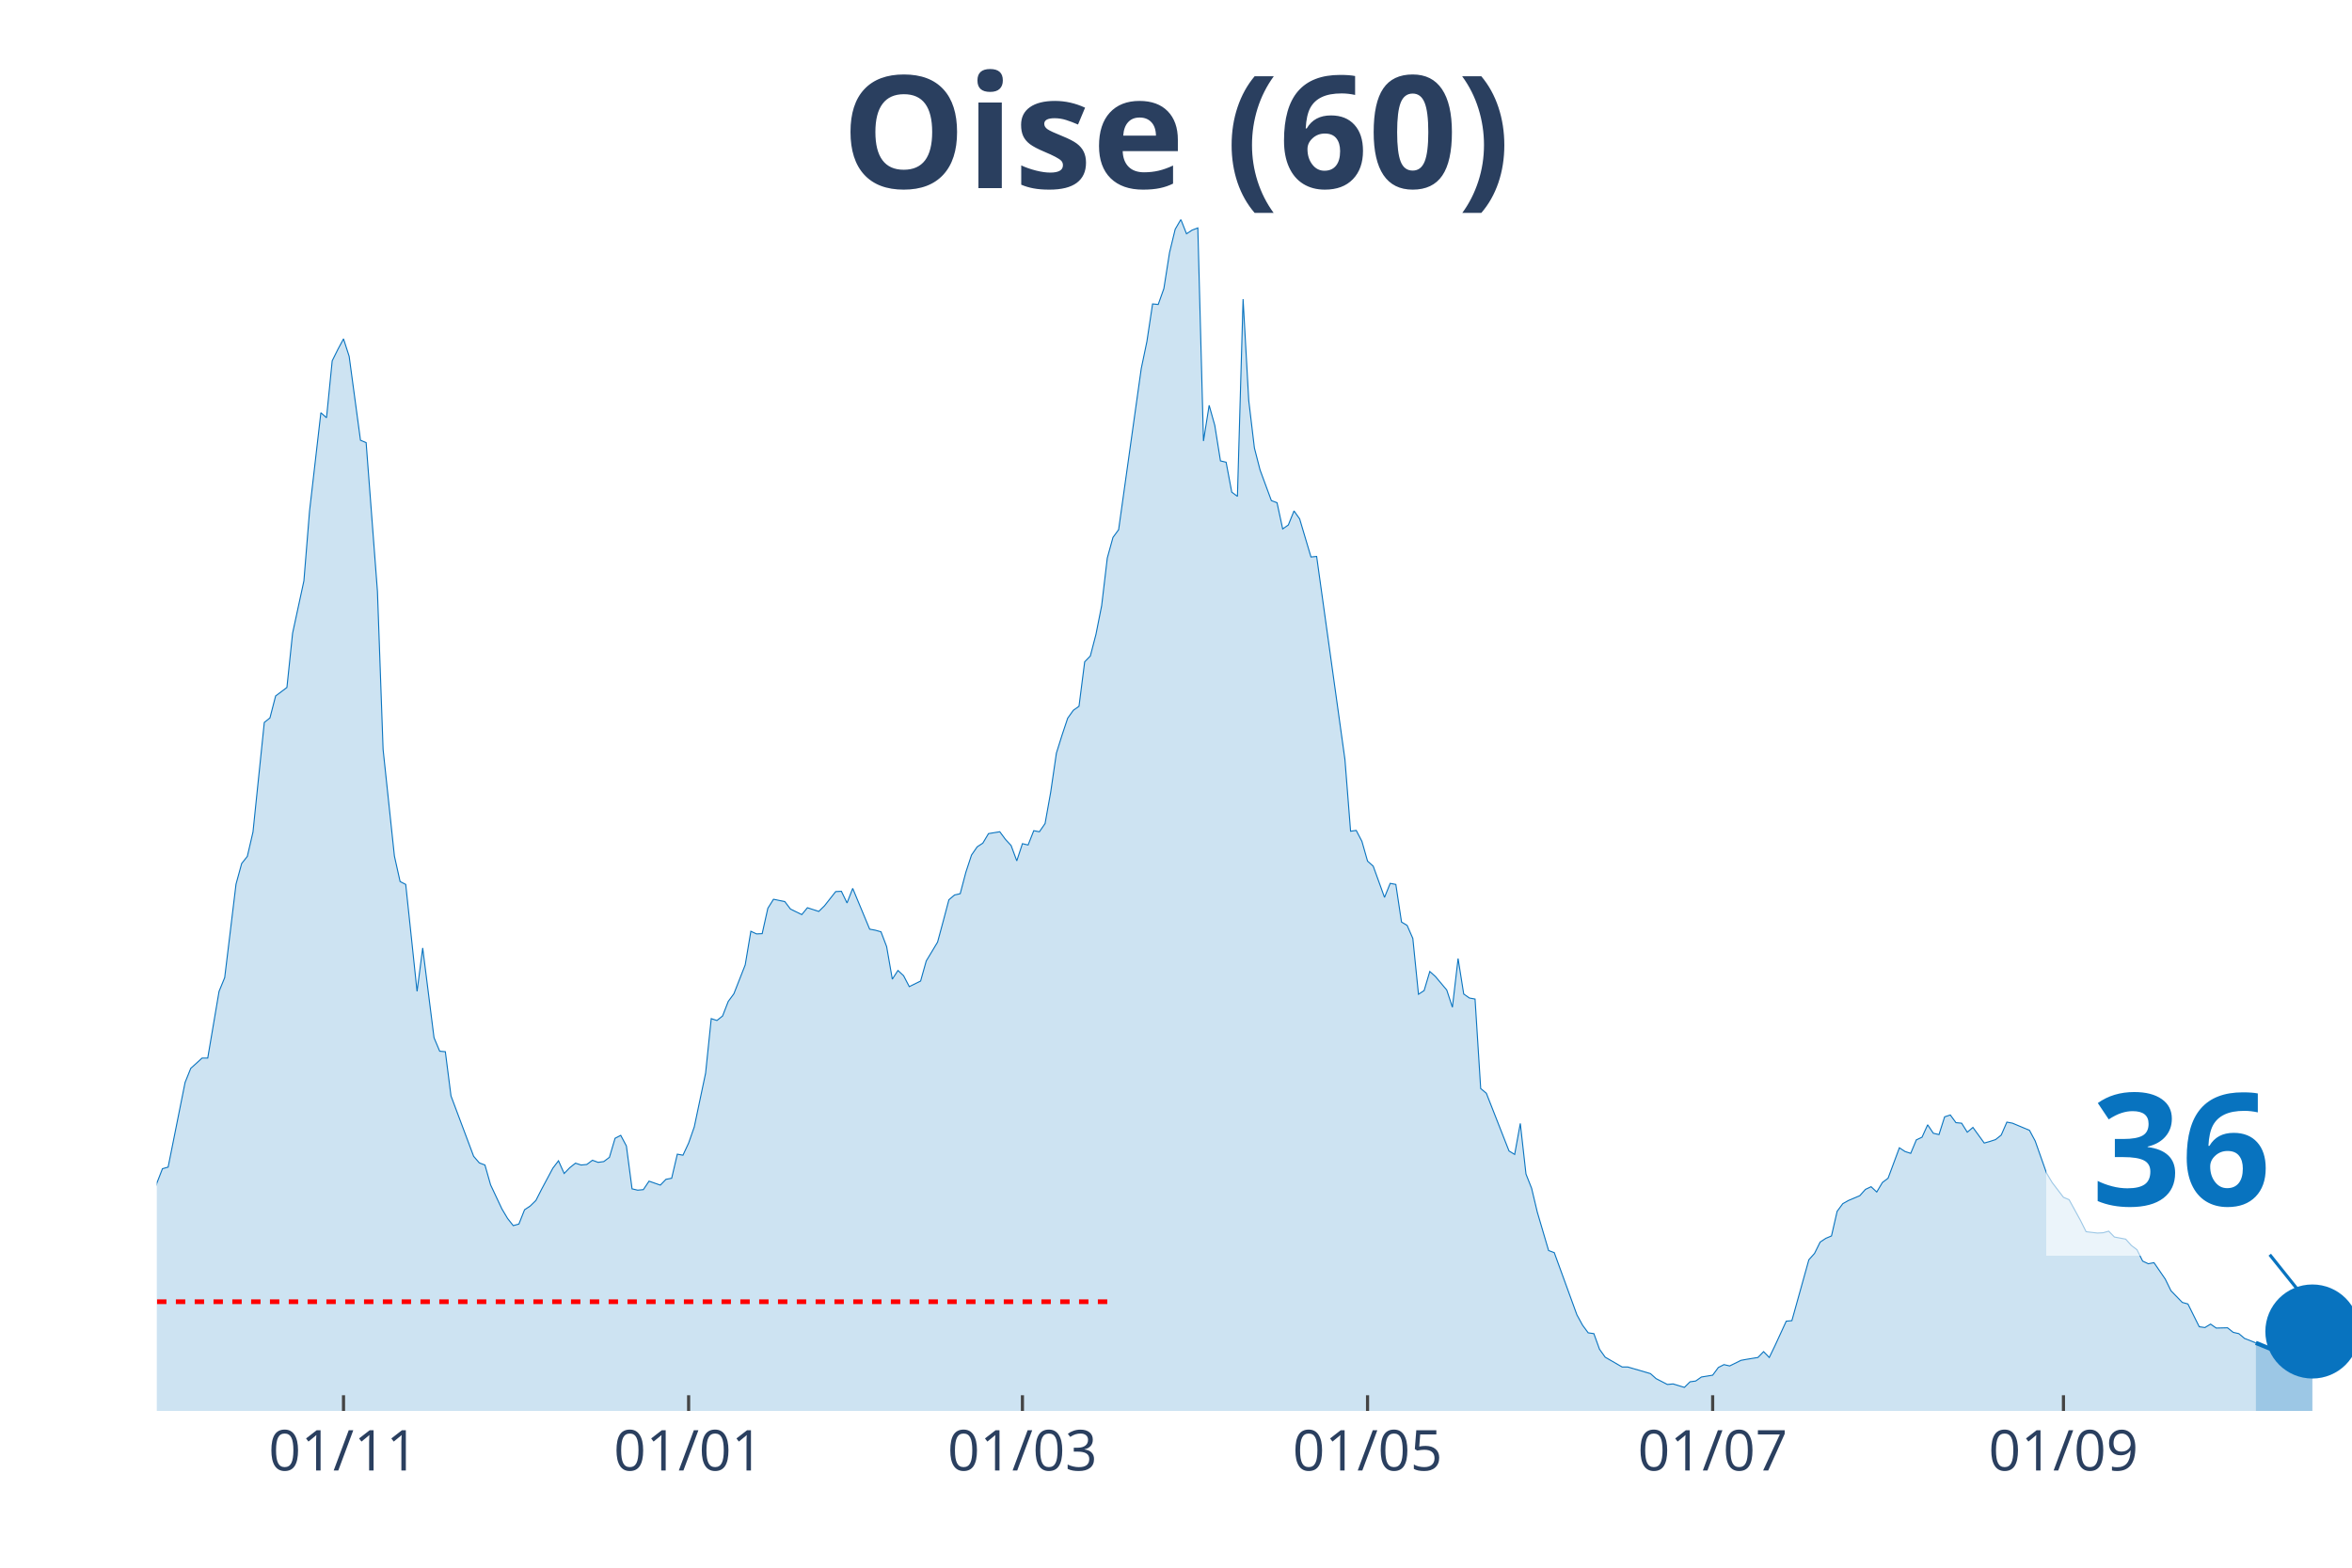
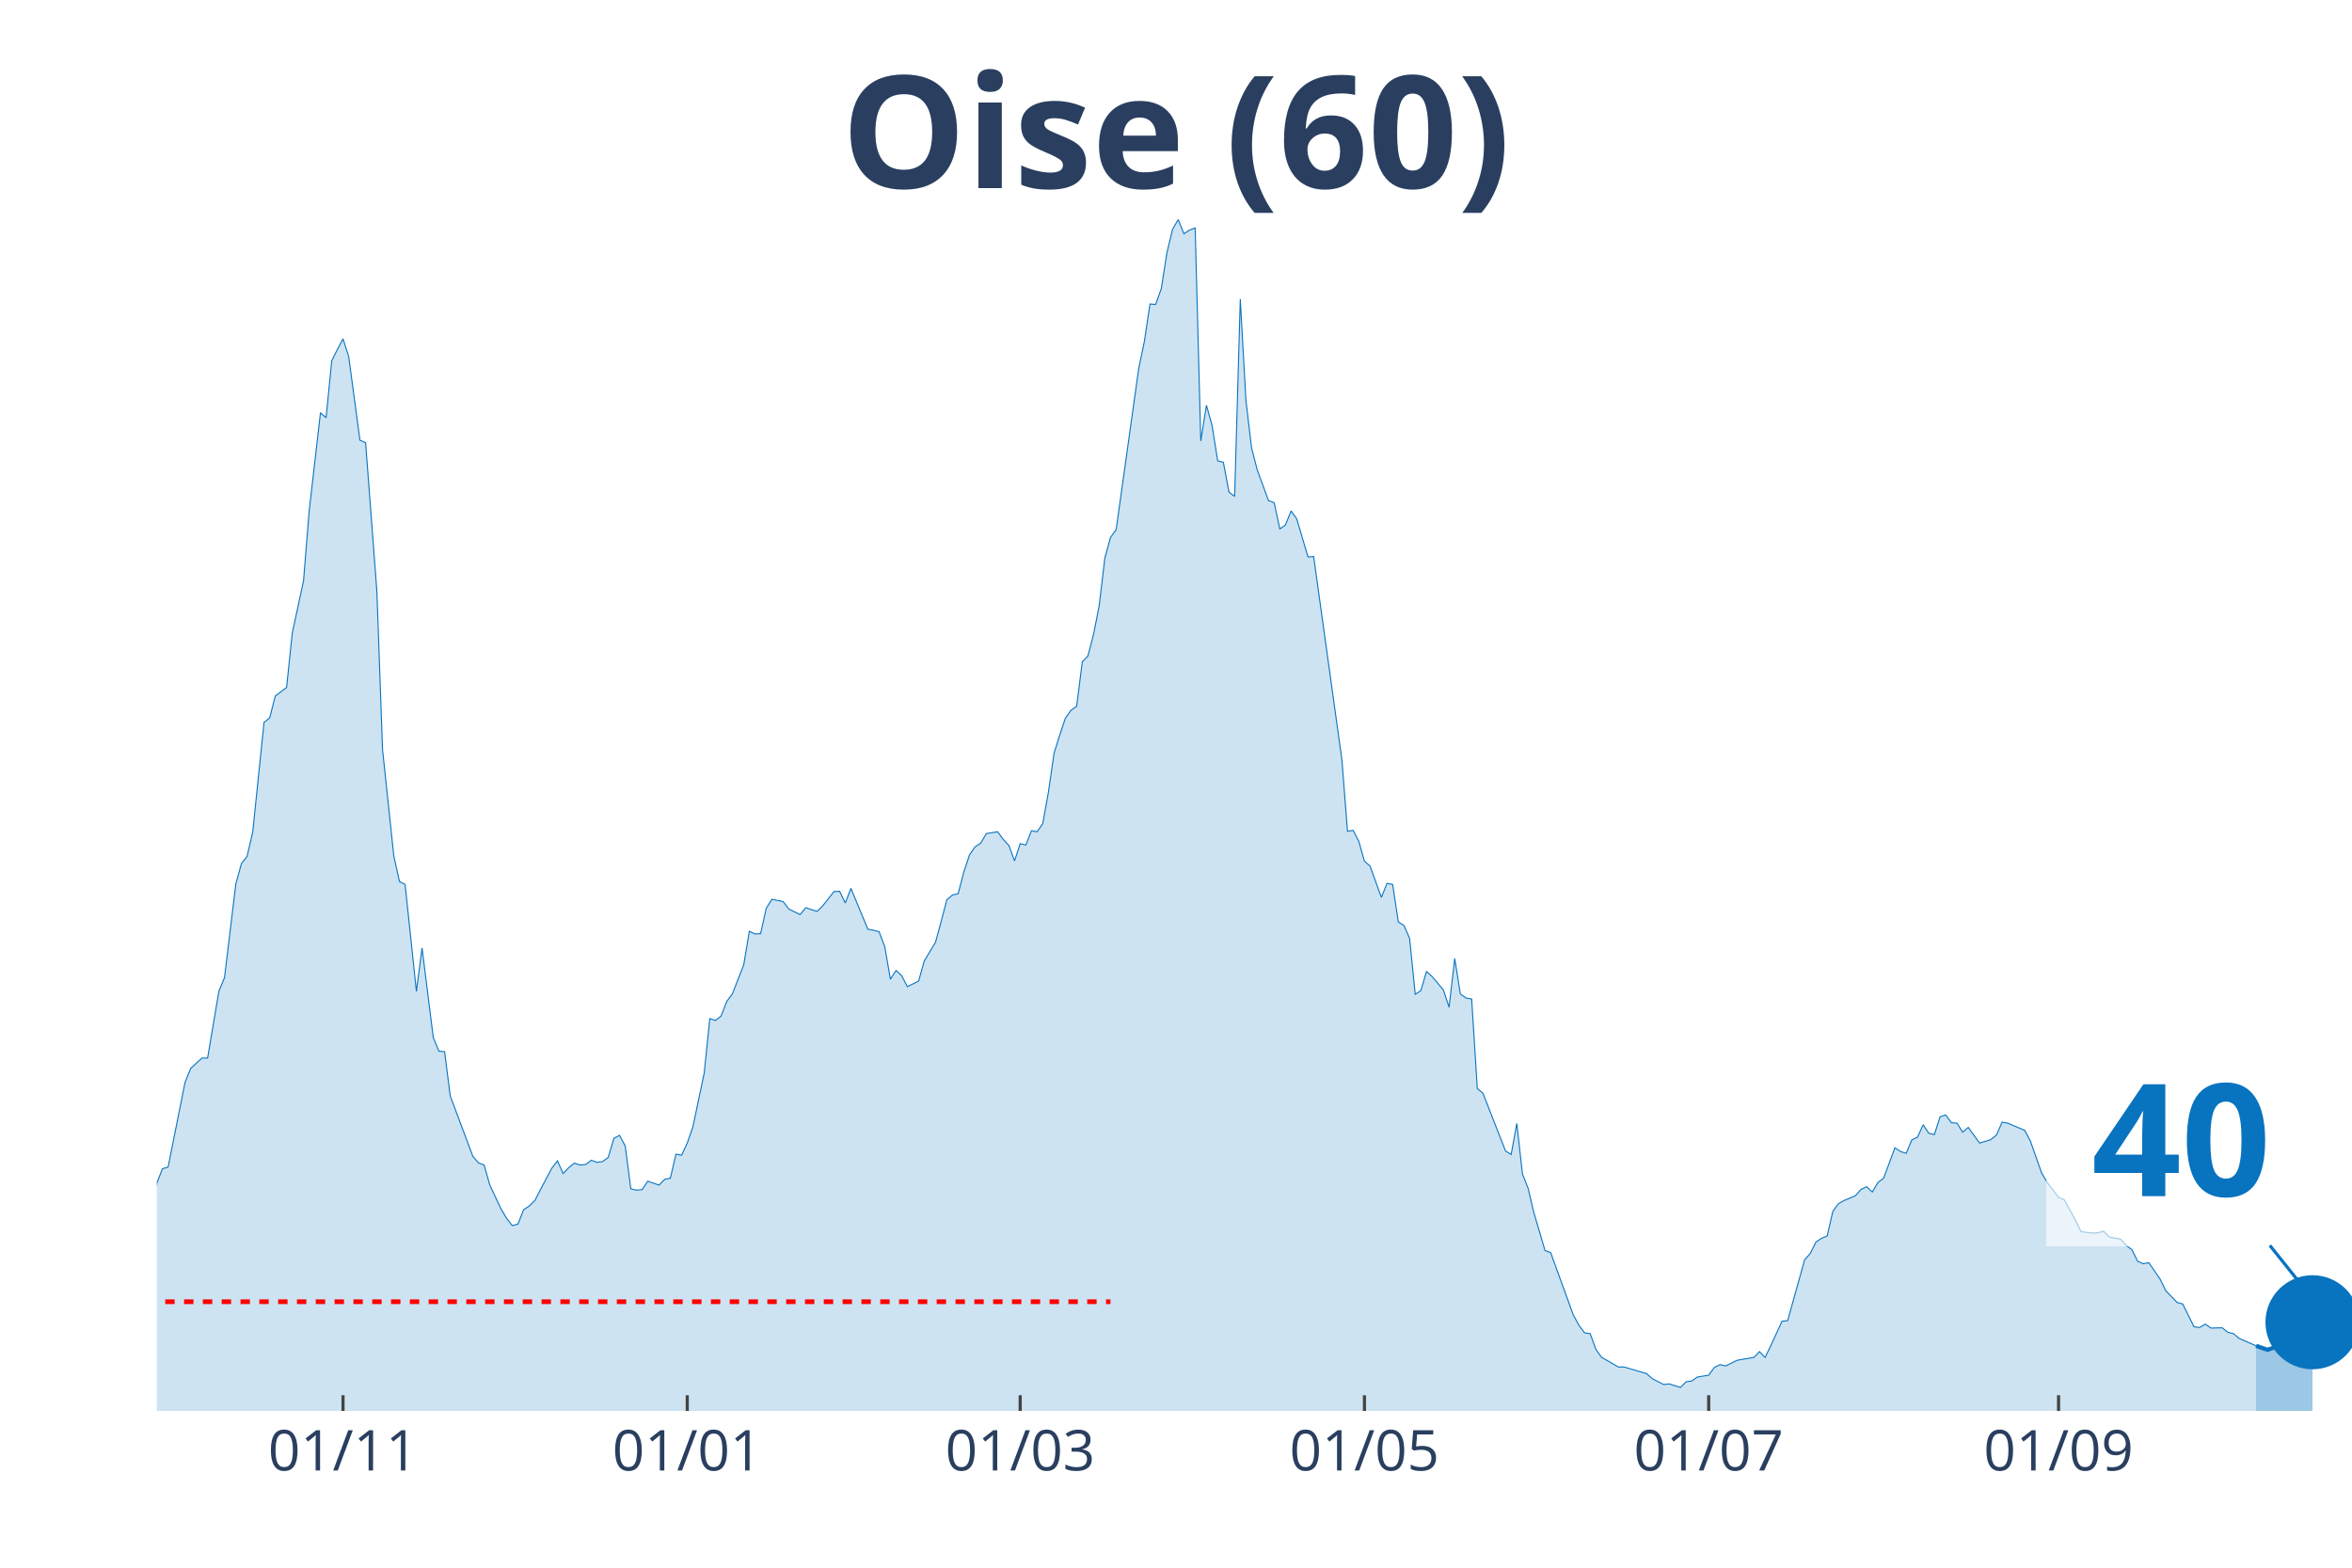
<svg xmlns="http://www.w3.org/2000/svg" class="main-svg" width="1125" height="750" style="" viewBox="0 0 750 500">
  <rect x="0" y="0" width="750" height="500" style="fill: rgb(0, 0, 0); fill-opacity: 0;" />
-   <defs id="defs-12ca6b">
+   <defs id="defs-da344f">
    <g class="clips">
-       <clipPath id="clip12ca6bxyplot" class="plotclip">
+       <clipPath id="clipda344fxyplot" class="plotclip">
        <rect width="700" height="380" />
      </clipPath>
-       <clipPath class="axesclip" id="clip12ca6bx">
+       <clipPath class="axesclip" id="clipda344fx">
        <rect x="50" y="0" width="700" height="500" />
      </clipPath>
-       <clipPath class="axesclip" id="clip12ca6by">
+       <clipPath class="axesclip" id="clipda344fy">
        <rect x="0" y="70" width="750" height="380" />
      </clipPath>
-       <clipPath class="axesclip" id="clip12ca6bxy">
+       <clipPath class="axesclip" id="clipda344fxy">
        <rect x="50" y="70" width="700" height="380" />
      </clipPath>
    </g>
    <g class="gradients" />
  </defs>
  <g class="bglayer">
    <rect class="bg" x="50" y="70" width="700" height="380" style="fill: rgb(0, 0, 0); fill-opacity: 0; stroke-width: 0;" />
  </g>
  <g class="layer-below">
    <g class="imagelayer" />
    <g class="shapelayer" />
  </g>
  <g class="cartesianlayer">
    <g class="subplot xy">
      <g class="layer-subplot">
        <g class="shapelayer" />
        <g class="imagelayer" />
      </g>
      <g class="gridlayer">
        <g class="x">
-           <path class="xgrid crisp" transform="translate(109.54,0)" d="M0,70v380" style="stroke: rgb(255, 255, 255); stroke-opacity: 1; stroke-width: 1px;" />
-           <path class="xgrid crisp" transform="translate(219.59,0)" d="M0,70v380" style="stroke: rgb(255, 255, 255); stroke-opacity: 1; stroke-width: 1px;" />
-           <path class="xgrid crisp" transform="translate(326.03,0)" d="M0,70v380" style="stroke: rgb(255, 255, 255); stroke-opacity: 1; stroke-width: 1px;" />
-           <path class="xgrid crisp" transform="translate(436.08,0)" d="M0,70v380" style="stroke: rgb(255, 255, 255); stroke-opacity: 1; stroke-width: 1px;" />
-           <path class="xgrid crisp" transform="translate(546.13,0)" d="M0,70v380" style="stroke: rgb(255, 255, 255); stroke-opacity: 1; stroke-width: 1px;" />
-           <path class="xgrid crisp" transform="translate(657.99,0)" d="M0,70v380" style="stroke: rgb(255, 255, 255); stroke-opacity: 1; stroke-width: 1px;" />
+           <path class="xgrid crisp" transform="translate(109.38,0)" d="M0,70v380" style="stroke: rgb(255, 255, 255); stroke-opacity: 1; stroke-width: 1px;" />
+           <path class="xgrid crisp" transform="translate(219.15,0)" d="M0,70v380" style="stroke: rgb(255, 255, 255); stroke-opacity: 1; stroke-width: 1px;" />
+           <path class="xgrid crisp" transform="translate(325.32,0)" d="M0,70v380" style="stroke: rgb(255, 255, 255); stroke-opacity: 1; stroke-width: 1px;" />
+           <path class="xgrid crisp" transform="translate(435.09,0)" d="M0,70v380" style="stroke: rgb(255, 255, 255); stroke-opacity: 1; stroke-width: 1px;" />
+           <path class="xgrid crisp" transform="translate(544.86,0)" d="M0,70v380" style="stroke: rgb(255, 255, 255); stroke-opacity: 1; stroke-width: 1px;" />
+           <path class="xgrid crisp" transform="translate(656.43,0)" d="M0,70v380" style="stroke: rgb(255, 255, 255); stroke-opacity: 1; stroke-width: 1px;" />
        </g>
        <g class="y" />
      </g>
      <g class="zerolinelayer" />
      <path class="xlines-below" />
      <path class="ylines-below" />
      <g class="overlines-below" />
      <g class="xaxislayer-below" />
      <g class="yaxislayer-below" />
      <g class="overaxes-below" />
-       <g class="plot" transform="translate(50, 70)" clip-path="url('#clip12ca6bxyplot')">
+       <g class="plot" transform="translate(50, 70)" clip-path="url('#clipda344fxyplot')">
        <g class="scatterlayer mlayer">
-           <g class="trace scatter trace1c43d6" style="stroke-miterlimit: 2;">
+           <g class="trace scatter traceb2e53b" style="stroke-miterlimit: 2;">
            <g class="fills">
              <g>
-                 <path class="js-fill" d="M669.33,380L-245.36,380L-245.36,373.08L-241.75,373.58L-239.95,374.77L-193.04,379.24L-191.24,378.9L-167.78,378.23L-165.98,378.65L-144.33,376.88L-142.53,376.88L-120.88,376.2L-119.07,376.03L-108.25,373.84L-106.44,372.91L-95.62,371.98L-93.81,371.73L-82.99,371.64L-81.19,371.05L-63.14,361.43L-61.34,361L-57.73,359.57L-55.93,356.45L-50.52,349.61L-48.71,348.26L-46.91,348.42L-45.1,344.63L-37.89,338.55L-36.08,336.01L-30.67,334.75L-28.87,332.38L-25.26,328.33L-23.45,329.43L-21.65,329.85L-19.85,325.46L-18.04,320.99L-16.24,307.31L-14.43,310.01L-12.63,310.52L-9.02,309.93L-7.22,311.11L-5.41,311.87L-3.61,323.01L-1.8,317.95L0,307.39L1.8,302.75L3.61,302.24L9.02,275.23L10.82,270.75L14.43,267.46L16.24,267.46L19.85,246.19L21.65,241.8L25.26,211.99L27.06,205.41L28.87,203.13L30.67,195.36L34.28,160.41L36.08,158.97L37.89,151.97L39.69,150.62L41.49,149.26L43.3,131.96L46.91,115.24L48.71,92.95L52.32,61.63L54.12,63.23L55.93,45.08L57.73,41.45L59.54,38.08L61.34,43.65L64.95,70.41L66.75,71.17L70.36,118.62L72.16,169.02L75.77,203.04L77.58,211.15L79.38,212.08L81.19,229.13L82.99,246.19L84.79,232.34L88.4,260.96L90.21,265.27L92.01,265.43L93.81,279.53L101.03,298.78L102.84,300.89L104.64,301.57L106.44,307.9L110.05,315.58L111.86,318.62L113.66,320.9L115.46,320.4L117.27,315.84L119.07,314.65L120.88,312.88L122.68,309.34L126.29,302.58L128.09,300.22L129.9,304.27L131.7,302.41L133.51,300.98L135.31,301.57L137.11,301.4L138.92,300.05L140.72,300.72L142.53,300.47L144.33,299.12L146.13,293.04L147.94,292.11L149.74,295.49L151.55,309.17L153.35,309.59L155.15,309.42L156.96,306.72L160.57,307.98L162.37,306.13L164.18,305.79L165.98,298.11L167.78,298.44L169.59,294.56L171.39,289.41L173.2,280.8L175,272.27L176.8,254.88L178.61,255.47L180.41,254.04L182.22,249.39L184.02,246.95L187.63,237.74L189.43,227.02L191.24,227.86L193.04,227.78L194.85,219.68L196.65,216.81L200.26,217.56L202.06,219.93L205.67,221.7L207.47,219.51L211.08,220.69L212.89,218.92L216.49,214.36L218.3,214.27L220.1,217.99L221.91,213.34L227.32,226.35L229.12,226.68L230.93,227.19L232.73,231.92L234.54,242.3L236.34,239.52L238.14,241.2L239.95,244.67L243.56,242.89L245.36,236.48L248.97,230.48L250.77,223.81L252.58,216.97L254.38,215.45L256.19,215.03L257.99,208.19L259.79,202.71L261.6,200.09L263.4,198.91L265.21,195.87L268.81,195.28L270.62,197.72L272.42,199.67L274.23,204.56L276.03,199.08L277.84,199.5L279.64,194.94L281.44,195.28L283.25,192.66L285.05,182.61L286.86,170.2L288.66,164.46L290.46,159.06L292.27,156.53L294.07,155.26L295.88,141.08L297.68,139.22L299.48,132.3L301.29,123.18L303.09,107.98L304.9,101.4L306.7,98.95L313.92,47.53L315.72,38.92L317.53,26.93L319.33,27.1L321.13,22.04L322.94,10.55L324.74,3.12L326.55,0L328.35,4.56L330.15,3.38L331.96,2.7L333.76,70.66L335.57,59.27L337.37,65.68L339.18,77L340.98,77.42L342.78,86.96L344.59,88.31L346.39,25.41L348.2,57.75L350,72.86L351.8,79.87L355.41,89.66L357.22,90.34L359.02,98.69L360.82,97.43L362.63,92.95L364.43,95.49L368.04,107.64L369.85,107.47L378.87,172.23L380.67,195.11L382.47,194.85L384.28,198.32L386.08,204.65L387.89,206.25L391.49,216.21L393.3,211.74L395.1,212.08L396.91,224.07L398.71,225.16L400.52,229.3L402.32,247.11L404.12,245.93L405.93,239.85L407.73,241.46L411.34,245.76L413.14,251.25L414.95,235.72L416.75,247.03L418.56,248.3L420.36,248.63L422.16,277.17L423.97,278.69L431.19,297.09L432.99,298.19L434.79,288.31L436.6,304.44L438.4,309L440.21,316.6L443.81,328.84L445.62,329.51L452.84,349.35L454.64,352.65L456.44,355.09L458.25,355.35L460.05,360.33L461.86,362.86L467.27,365.99L469.07,365.99L476.29,368.1L478.09,369.7L481.7,371.56L483.51,371.39L487.11,372.49L488.92,370.71L490.72,370.46L492.53,369.19L496.13,368.6L497.94,366.15L499.74,365.23L501.55,365.65L505.15,363.87L506.96,363.54L510.57,362.95L512.37,361.09L514.18,362.95L515.98,359.23L519.59,351.38L521.39,351.21L526.8,331.79L528.61,329.77L530.41,326.14L532.22,324.95L534.02,324.19L535.82,316.34L537.63,313.89L539.43,312.88L543.04,311.36L544.85,309.34L546.65,308.49L548.45,310.18L550.26,307.14L552.06,305.79L555.67,296.08L557.47,297.26L559.28,297.85L561.08,293.55L562.89,292.7L564.69,288.74L566.49,291.44L568.3,291.86L570.1,286.2L571.91,285.61L573.71,288.06L575.52,288.23L577.32,291.1L579.12,289.58L582.73,294.56L584.54,294.05L586.34,293.46L588.14,292.03L589.95,287.89L591.75,288.23L597.16,290.51L598.97,293.89L602.58,304.1L604.38,307.14L607.99,311.87L609.79,312.63L613.4,319.21L615.21,322.84L618.81,323.27L620.62,323.18L622.42,322.67L624.23,324.53L627.84,325.21L629.64,327.23L631.44,328.58L633.25,332.22L635.05,333.06L636.86,332.72L640.46,337.96L642.27,341.67L645.88,345.39L647.68,345.89L651.29,353.15L653.09,353.41L654.9,352.31L656.7,353.57L660.31,353.49L662.11,354.93L663.92,355.35L665.72,356.87L669.33,358.3" style="fill: rgb(8, 115, 191); fill-opacity: 0.2; stroke-width: 0;" />
+                 <path class="js-fill" d="M669.41,380L-244.73,380L-244.73,373.08L-241.13,373.58L-239.33,374.77L-192.54,379.24L-190.75,378.9L-169.15,378.14L-167.35,378.23L-158.35,378.4L-156.56,378.14L-136.76,377.21L-134.96,377.47L-120.57,376.2L-118.77,376.03L-107.97,373.84L-106.17,372.91L-95.37,371.98L-93.57,371.73L-82.78,371.64L-80.98,371.05L-62.98,361.43L-61.18,361L-57.58,359.57L-55.78,356.45L-50.39,349.61L-48.59,348.26L-46.79,348.42L-44.99,344.63L-37.79,338.55L-35.99,336.01L-30.59,334.75L-28.79,332.38L-25.19,328.33L-23.39,329.43L-21.59,329.85L-19.79,325.46L-17.99,320.99L-16.2,307.31L-14.4,310.01L-12.6,310.52L-9,309.93L-7.2,311.11L-5.4,311.87L-3.6,323.01L-1.8,317.95L0,307.39L1.8,302.75L3.6,302.24L9,275.23L10.8,270.75L14.4,267.46L16.2,267.46L19.79,246.19L21.59,241.8L25.19,211.99L26.99,205.41L28.79,203.13L30.59,195.36L34.19,160.41L35.99,158.97L37.79,151.97L39.59,150.62L41.39,149.26L43.19,131.96L46.79,115.24L48.59,92.95L52.19,61.63L53.98,63.23L55.78,45.08L57.58,41.45L59.38,38.08L61.18,43.65L64.78,70.41L66.58,71.17L70.18,118.62L71.98,169.02L75.58,203.04L77.38,211.15L79.18,212.08L80.98,229.13L82.78,246.19L84.58,232.34L88.17,260.96L89.97,265.27L91.77,265.43L93.57,279.53L100.77,298.78L102.57,300.89L104.37,301.57L106.17,307.9L109.77,315.58L111.57,318.62L113.37,320.9L115.17,320.4L116.97,315.84L118.77,314.65L120.57,312.88L122.37,309.34L125.96,302.58L127.76,300.22L129.56,304.27L131.36,302.41L133.16,300.98L134.96,301.57L136.76,301.4L138.56,300.05L140.36,300.72L142.16,300.47L143.96,299.12L145.76,293.04L147.56,292.11L149.36,295.49L151.16,309.17L152.96,309.59L154.76,309.42L156.56,306.72L160.15,307.98L161.95,306.13L163.75,305.79L165.55,298.11L167.35,298.44L169.15,294.56L170.95,289.41L172.75,280.8L174.55,272.27L176.35,254.88L178.15,255.47L179.95,254.04L181.75,249.39L183.55,246.95L187.15,237.74L188.95,227.02L190.75,227.86L192.54,227.78L194.34,219.68L196.14,216.81L199.74,217.56L201.54,219.93L205.14,221.7L206.94,219.51L210.54,220.69L212.34,218.92L215.94,214.36L217.74,214.27L219.54,217.99L221.34,213.34L226.74,226.35L228.53,226.68L230.33,227.19L232.13,231.92L233.93,242.3L235.73,239.52L237.53,241.2L239.33,244.67L242.93,242.89L244.73,236.48L248.33,230.48L250.13,223.81L251.93,216.97L253.73,215.45L255.53,215.03L257.33,208.19L259.13,202.71L260.93,200.09L262.72,198.91L264.52,195.87L268.12,195.28L269.92,197.72L271.72,199.67L273.52,204.56L275.32,199.08L277.12,199.5L278.92,194.94L280.72,195.28L282.52,192.66L284.32,182.61L286.12,170.2L287.92,164.46L289.72,159.06L291.52,156.53L293.32,155.26L295.12,141.08L296.92,139.22L298.71,132.3L300.51,123.18L302.31,107.98L304.11,101.4L305.91,98.95L313.11,47.53L314.91,38.92L316.71,26.93L318.51,27.1L320.31,22.04L322.11,10.55L323.91,3.12L325.71,0L327.51,4.56L329.31,3.38L331.11,2.7L332.9,70.66L334.7,59.27L336.5,65.68L338.3,77L340.1,77.42L341.9,86.96L343.7,88.31L345.5,25.41L347.3,57.75L349.1,72.86L350.9,79.87L354.5,89.66L356.3,90.34L358.1,98.69L359.9,97.43L361.7,92.95L363.5,95.49L367.1,107.64L368.89,107.47L377.89,172.23L379.69,195.11L381.49,194.85L383.29,198.32L385.09,204.65L386.89,206.25L390.49,216.21L392.29,211.74L394.09,212.08L395.89,224.07L397.69,225.16L399.49,229.3L401.29,247.11L403.08,245.93L404.88,239.85L406.68,241.46L410.28,245.76L412.08,251.25L413.88,235.72L415.68,247.03L417.48,248.3L419.28,248.63L421.08,277.17L422.88,278.69L430.08,297.09L431.88,298.19L433.68,288.31L435.48,304.44L437.28,309L439.07,316.6L442.67,328.84L444.47,329.51L451.67,349.35L453.47,352.65L455.27,355.09L457.07,355.35L458.87,360.33L460.67,362.86L466.07,365.99L467.87,365.99L475.06,368.1L476.86,369.7L480.46,371.56L482.26,371.39L485.86,372.49L487.66,370.71L489.46,370.46L491.26,369.19L494.86,368.6L496.66,366.15L498.46,365.23L500.26,365.65L503.86,363.87L505.66,363.54L509.25,362.95L511.05,361.09L512.85,362.95L514.65,359.23L518.25,351.38L520.05,351.21L525.45,331.79L527.25,329.77L529.05,326.14L530.85,324.95L532.65,324.19L534.45,316.34L536.25,313.89L538.05,312.88L541.65,311.36L543.44,309.34L545.24,308.49L547.04,310.18L548.84,307.14L550.64,305.79L554.24,296.08L556.04,297.26L557.84,297.85L559.64,293.55L561.44,292.7L563.24,288.74L565.04,291.44L566.84,291.86L568.64,286.2L570.44,285.61L572.24,288.06L574.04,288.23L575.84,291.1L577.63,289.58L581.23,294.56L583.03,294.05L584.83,293.46L586.63,292.03L588.43,287.89L590.23,288.23L595.63,290.51L597.43,293.89L601.03,304.1L602.83,307.14L606.43,311.87L608.23,312.63L611.83,319.21L613.62,322.84L617.22,323.27L619.02,323.18L620.82,322.67L622.62,324.53L626.22,325.21L628.02,327.23L629.82,328.58L631.62,332.22L633.42,333.06L635.22,332.72L638.82,337.96L640.62,341.67L644.22,345.39L646.02,345.89L649.61,353.15L651.41,353.41L653.21,352.31L655.01,353.57L658.61,353.49L660.41,354.93L662.21,355.35L664.01,356.87L669.41,359.23" style="fill: rgb(8, 115, 191); fill-opacity: 0.2; stroke-width: 0;" />
              </g>
            </g>
            <g class="errorbars" />
            <g class="lines">
-               <path class="js-line" d="M-245.36,373.08L-241.75,373.58L-239.95,374.77L-193.04,379.24L-191.24,378.9L-167.78,378.23L-165.98,378.65L-144.33,376.88L-142.53,376.88L-120.88,376.2L-119.07,376.03L-108.25,373.84L-106.44,372.91L-95.62,371.98L-93.81,371.73L-82.99,371.64L-81.19,371.05L-63.14,361.43L-61.34,361L-57.73,359.57L-55.93,356.45L-50.52,349.61L-48.71,348.26L-46.91,348.42L-45.1,344.63L-37.89,338.55L-36.08,336.01L-30.67,334.75L-28.87,332.38L-25.26,328.33L-23.45,329.43L-21.65,329.85L-19.85,325.46L-18.04,320.99L-16.24,307.31L-14.43,310.01L-12.63,310.52L-9.02,309.93L-7.22,311.11L-5.41,311.87L-3.61,323.01L-1.8,317.95L0,307.39L1.8,302.75L3.61,302.24L9.02,275.23L10.82,270.75L14.43,267.46L16.24,267.46L19.85,246.19L21.65,241.8L25.26,211.99L27.06,205.41L28.87,203.13L30.67,195.36L34.28,160.41L36.08,158.97L37.89,151.97L39.69,150.62L41.49,149.26L43.3,131.96L46.91,115.24L48.71,92.95L52.32,61.63L54.12,63.23L55.93,45.08L57.73,41.45L59.54,38.08L61.34,43.65L64.95,70.41L66.75,71.17L70.36,118.62L72.16,169.02L75.77,203.04L77.58,211.15L79.38,212.08L81.19,229.13L82.99,246.19L84.79,232.34L88.4,260.96L90.21,265.27L92.01,265.43L93.81,279.53L101.03,298.78L102.84,300.89L104.64,301.57L106.44,307.9L110.05,315.58L111.86,318.62L113.66,320.9L115.46,320.4L117.27,315.84L119.07,314.65L120.88,312.88L122.68,309.34L126.29,302.58L128.09,300.22L129.9,304.27L131.7,302.41L133.51,300.98L135.31,301.57L137.11,301.4L138.92,300.05L140.72,300.72L142.53,300.47L144.33,299.12L146.13,293.04L147.94,292.11L149.74,295.49L151.55,309.17L153.35,309.59L155.15,309.42L156.96,306.72L160.57,307.98L162.37,306.13L164.18,305.79L165.98,298.11L167.78,298.44L169.59,294.56L171.39,289.41L173.2,280.8L175,272.27L176.8,254.88L178.61,255.47L180.41,254.04L182.22,249.39L184.02,246.95L187.63,237.74L189.43,227.02L191.24,227.86L193.04,227.78L194.85,219.68L196.65,216.81L200.26,217.56L202.06,219.93L205.67,221.7L207.47,219.51L211.08,220.69L212.89,218.92L216.49,214.36L218.3,214.27L220.1,217.99L221.91,213.34L227.32,226.35L229.12,226.68L230.93,227.19L232.73,231.92L234.54,242.3L236.34,239.52L238.14,241.2L239.95,244.67L243.56,242.89L245.36,236.48L248.97,230.48L250.77,223.81L252.58,216.97L254.38,215.45L256.19,215.03L257.99,208.19L259.79,202.71L261.6,200.09L263.4,198.91L265.21,195.87L268.81,195.28L270.62,197.72L272.42,199.67L274.23,204.56L276.03,199.08L277.84,199.5L279.64,194.94L281.44,195.28L283.25,192.66L285.05,182.61L286.86,170.2L288.66,164.46L290.46,159.06L292.27,156.53L294.07,155.26L295.88,141.08L297.68,139.22L299.48,132.3L301.29,123.18L303.09,107.98L304.9,101.4L306.7,98.95L313.92,47.53L315.72,38.92L317.53,26.93L319.33,27.1L321.13,22.04L322.94,10.55L324.74,3.12L326.55,0L328.35,4.56L330.15,3.38L331.96,2.7L333.76,70.66L335.57,59.27L337.37,65.68L339.18,77L340.98,77.42L342.78,86.96L344.59,88.31L346.39,25.41L348.2,57.75L350,72.86L351.8,79.87L355.41,89.66L357.22,90.34L359.02,98.69L360.82,97.43L362.63,92.95L364.43,95.49L368.04,107.64L369.85,107.47L378.87,172.23L380.67,195.11L382.47,194.85L384.28,198.32L386.08,204.65L387.89,206.25L391.49,216.21L393.3,211.74L395.1,212.08L396.91,224.07L398.71,225.16L400.52,229.3L402.32,247.11L404.12,245.93L405.93,239.85L407.73,241.46L411.34,245.76L413.14,251.25L414.95,235.72L416.75,247.03L418.56,248.3L420.36,248.63L422.16,277.17L423.97,278.69L431.19,297.09L432.99,298.19L434.79,288.31L436.6,304.44L438.4,309L440.21,316.6L443.81,328.84L445.62,329.51L452.84,349.35L454.64,352.65L456.44,355.09L458.25,355.35L460.05,360.33L461.86,362.86L467.27,365.99L469.07,365.99L476.29,368.1L478.09,369.7L481.7,371.56L483.51,371.39L487.11,372.49L488.92,370.71L490.72,370.46L492.53,369.19L496.13,368.6L497.94,366.15L499.74,365.23L501.55,365.65L505.15,363.87L506.96,363.54L510.57,362.95L512.37,361.09L514.18,362.95L515.98,359.23L519.59,351.38L521.39,351.21L526.8,331.79L528.61,329.77L530.41,326.14L532.22,324.95L534.02,324.19L535.82,316.34L537.63,313.89L539.43,312.88L543.04,311.36L544.85,309.34L546.65,308.49L548.45,310.18L550.26,307.14L552.06,305.79L555.67,296.08L557.47,297.26L559.28,297.85L561.08,293.55L562.89,292.7L564.69,288.74L566.49,291.44L568.3,291.86L570.1,286.2L571.91,285.61L573.71,288.06L575.52,288.23L577.32,291.1L579.12,289.58L582.73,294.56L584.54,294.05L586.34,293.46L588.14,292.03L589.95,287.89L591.75,288.23L597.16,290.51L598.97,293.89L602.58,304.1L604.38,307.14L607.99,311.87L609.79,312.63L613.4,319.21L615.21,322.84L618.81,323.27L620.62,323.18L622.42,322.67L624.23,324.53L627.84,325.21L629.64,327.23L631.44,328.58L633.25,332.22L635.05,333.06L636.86,332.72L640.46,337.96L642.27,341.67L645.88,345.39L647.68,345.89L651.29,353.15L653.09,353.41L654.9,352.31L656.7,353.57L660.31,353.49L662.11,354.93L663.92,355.35L665.72,356.87L669.33,358.3" style="vector-effect: non-scaling-stroke; fill: none; stroke: rgb(8, 115, 191); stroke-opacity: 1; stroke-width: 0.5px; opacity: 1;" />
+               <path class="js-line" d="M-244.73,373.08L-241.13,373.58L-239.33,374.77L-192.54,379.24L-190.75,378.9L-169.15,378.14L-167.35,378.23L-158.35,378.4L-156.56,378.14L-136.76,377.21L-134.96,377.47L-120.57,376.2L-118.77,376.03L-107.97,373.84L-106.17,372.91L-95.37,371.98L-93.57,371.73L-82.78,371.64L-80.98,371.05L-62.98,361.43L-61.18,361L-57.58,359.57L-55.78,356.45L-50.39,349.61L-48.59,348.26L-46.79,348.42L-44.99,344.63L-37.79,338.55L-35.99,336.01L-30.59,334.75L-28.79,332.38L-25.19,328.33L-23.39,329.43L-21.59,329.85L-19.79,325.46L-17.99,320.99L-16.2,307.31L-14.4,310.01L-12.6,310.52L-9,309.93L-7.2,311.11L-5.4,311.87L-3.6,323.01L-1.8,317.95L0,307.39L1.8,302.75L3.6,302.24L9,275.23L10.8,270.75L14.4,267.46L16.2,267.46L19.79,246.19L21.59,241.8L25.19,211.99L26.99,205.41L28.79,203.13L30.59,195.36L34.19,160.41L35.99,158.97L37.79,151.97L39.59,150.62L41.39,149.26L43.19,131.96L46.79,115.24L48.59,92.95L52.19,61.63L53.98,63.23L55.78,45.08L57.58,41.45L59.38,38.08L61.18,43.65L64.78,70.41L66.58,71.17L70.18,118.62L71.98,169.02L75.58,203.04L77.38,211.15L79.18,212.08L80.98,229.13L82.78,246.19L84.58,232.34L88.17,260.96L89.97,265.27L91.77,265.43L93.57,279.53L100.77,298.78L102.57,300.89L104.37,301.57L106.17,307.9L109.77,315.58L111.57,318.62L113.37,320.9L115.17,320.4L116.97,315.84L118.77,314.65L120.57,312.88L122.37,309.34L125.96,302.58L127.76,300.22L129.56,304.27L131.36,302.41L133.16,300.98L134.96,301.57L136.76,301.4L138.56,300.05L140.36,300.72L142.16,300.47L143.96,299.12L145.76,293.04L147.56,292.11L149.36,295.49L151.16,309.17L152.96,309.59L154.76,309.42L156.56,306.72L160.15,307.98L161.95,306.13L163.75,305.79L165.55,298.11L167.35,298.44L169.15,294.56L170.95,289.41L172.75,280.8L174.55,272.27L176.35,254.88L178.15,255.47L179.95,254.04L181.75,249.39L183.55,246.95L187.15,237.74L188.95,227.02L190.75,227.86L192.54,227.78L194.34,219.68L196.14,216.81L199.74,217.56L201.54,219.93L205.14,221.7L206.94,219.51L210.54,220.69L212.34,218.92L215.94,214.36L217.74,214.27L219.54,217.99L221.34,213.34L226.74,226.35L228.53,226.68L230.33,227.19L232.13,231.92L233.93,242.3L235.73,239.52L237.53,241.2L239.33,244.67L242.93,242.89L244.73,236.48L248.33,230.48L250.13,223.81L251.93,216.97L253.73,215.45L255.53,215.03L257.33,208.19L259.13,202.71L260.93,200.09L262.72,198.91L264.52,195.87L268.12,195.28L269.92,197.72L271.72,199.67L273.52,204.56L275.32,199.08L277.12,199.5L278.92,194.94L280.72,195.28L282.52,192.66L284.32,182.61L286.12,170.2L287.92,164.46L289.72,159.06L291.52,156.53L293.32,155.26L295.12,141.08L296.92,139.22L298.71,132.3L300.51,123.18L302.31,107.98L304.11,101.4L305.91,98.95L313.11,47.53L314.91,38.92L316.71,26.93L318.51,27.1L320.31,22.04L322.11,10.55L323.91,3.12L325.71,0L327.51,4.56L329.31,3.38L331.11,2.7L332.9,70.66L334.7,59.27L336.5,65.68L338.3,77L340.1,77.42L341.9,86.96L343.7,88.31L345.5,25.41L347.3,57.75L349.1,72.86L350.9,79.87L354.5,89.66L356.3,90.34L358.1,98.69L359.9,97.43L361.7,92.95L363.5,95.49L367.1,107.64L368.89,107.47L377.89,172.23L379.69,195.11L381.49,194.85L383.29,198.32L385.09,204.65L386.89,206.25L390.49,216.21L392.29,211.74L394.09,212.08L395.89,224.07L397.69,225.16L399.49,229.3L401.29,247.11L403.08,245.93L404.88,239.85L406.68,241.46L410.28,245.76L412.08,251.25L413.88,235.72L415.68,247.03L417.48,248.3L419.28,248.63L421.08,277.17L422.88,278.69L430.08,297.09L431.88,298.19L433.68,288.31L435.48,304.44L437.28,309L439.07,316.6L442.67,328.84L444.47,329.51L451.67,349.35L453.47,352.65L455.27,355.09L457.07,355.35L458.87,360.33L460.67,362.86L466.07,365.99L467.87,365.99L475.06,368.1L476.86,369.7L480.46,371.56L482.26,371.39L485.86,372.49L487.66,370.71L489.46,370.46L491.26,369.19L494.86,368.6L496.66,366.15L498.46,365.23L500.26,365.65L503.86,363.87L505.66,363.54L509.25,362.95L511.05,361.09L512.85,362.95L514.65,359.23L518.25,351.38L520.05,351.21L525.45,331.79L527.25,329.77L529.05,326.14L530.85,324.95L532.65,324.19L534.45,316.34L536.25,313.89L538.05,312.88L541.65,311.36L543.44,309.34L545.24,308.49L547.04,310.18L548.84,307.14L550.64,305.79L554.24,296.08L556.04,297.26L557.84,297.85L559.64,293.55L561.44,292.7L563.24,288.74L565.04,291.44L566.84,291.86L568.64,286.2L570.44,285.61L572.24,288.06L574.04,288.23L575.84,291.1L577.63,289.58L581.23,294.56L583.03,294.05L584.83,293.46L586.63,292.03L588.43,287.89L590.23,288.23L595.63,290.51L597.43,293.89L601.03,304.1L602.83,307.14L606.43,311.87L608.23,312.63L611.83,319.21L613.62,322.84L617.22,323.27L619.02,323.18L620.82,322.67L622.62,324.53L626.22,325.21L628.02,327.23L629.82,328.58L631.62,332.22L633.42,333.06L635.22,332.72L638.82,337.96L640.62,341.67L644.22,345.39L646.02,345.89L649.61,353.15L651.41,353.41L653.21,352.31L655.01,353.57L658.61,353.49L660.41,354.93L662.21,355.35L664.01,356.87L669.41,359.23" style="vector-effect: non-scaling-stroke; fill: none; stroke: rgb(8, 115, 191); stroke-opacity: 1; stroke-width: 0.5px; opacity: 1;" />
            </g>
            <g class="points" />
            <g class="text" />
          </g>
-           <g class="trace scatter trace7fb40a" style="stroke-miterlimit: 2;">
+           <g class="trace scatter tracee490a6" style="stroke-miterlimit: 2;">
            <g class="fills">
              <g>
-                 <path class="js-fill" d="M687.37,380L669.33,380L669.33,358.3L674.74,360.5L676.55,359.91L683.76,357.8L685.57,356.61L687.37,354.67" style="fill: rgb(8, 115, 191); fill-opacity: 0.4; stroke-width: 0;" />
+                 <path class="js-fill" d="M687.4,380L669.41,380L669.41,359.23L673.01,360.5L674.81,359.91L682.01,357.8L683.8,356.61L687.4,351.72" style="fill: rgb(8, 115, 191); fill-opacity: 0.4; stroke-width: 0;" />
              </g>
            </g>
            <g class="errorbars" />
            <g class="lines">
-               <path class="js-line" d="M669.33,358.3L674.74,360.5L676.55,359.91L683.76,357.8L685.57,356.61L687.37,354.67" style="vector-effect: non-scaling-stroke; fill: none; stroke: rgb(8, 115, 191); stroke-opacity: 1; stroke-width: 2px; opacity: 1;" />
+               <path class="js-line" d="M669.41,359.23L673.01,360.5L674.81,359.91L682.01,357.8L683.8,356.61L687.4,351.72" style="vector-effect: non-scaling-stroke; fill: none; stroke: rgb(8, 115, 191); stroke-opacity: 1; stroke-width: 2px; opacity: 1;" />
            </g>
            <g class="points" />
            <g class="text" />
          </g>
-           <g class="trace scatter trace53d1e8" style="stroke-miterlimit: 2; opacity: 1;">
+           <g class="trace scatter traced1235a" style="stroke-miterlimit: 2; opacity: 1;">
            <g class="fills" />
            <g class="errorbars" />
            <g class="lines" />
            <g class="points">
-               <path class="point" transform="translate(687.37,354.67)" d="M15,0A15,15 0 1,1 0,-15A15,15 0 0,1 15,0Z" style="opacity: 1; stroke-width: 0px; fill: rgb(8, 115, 191); fill-opacity: 1;" />
+               <path class="point" transform="translate(687.4,351.72)" d="M15,0A15,15 0 1,1 0,-15A15,15 0 0,1 15,0Z" style="opacity: 1; stroke-width: 0px; fill: rgb(8, 115, 191); fill-opacity: 1;" />
            </g>
            <g class="text" />
          </g>
        </g>
      </g>
      <g class="overplot" />
      <path class="xlines-above crisp" style="fill: none; stroke-width: 1px; stroke: rgb(0, 0, 0); stroke-opacity: 0;" d="" />
      <path class="ylines-above crisp" style="fill: none;" d="M0,0" />
      <g class="overlines-above" />
      <g class="xaxislayer-above">
-         <path class="xtick ticks crisp" d="M0,450v-5" transform="translate(109.54,0)" style="stroke: rgb(68, 68, 68); stroke-opacity: 1; stroke-width: 1px;" />
-         <path class="xtick ticks crisp" d="M0,450v-5" transform="translate(219.59,0)" style="stroke: rgb(68, 68, 68); stroke-opacity: 1; stroke-width: 1px;" />
-         <path class="xtick ticks crisp" d="M0,450v-5" transform="translate(326.03,0)" style="stroke: rgb(68, 68, 68); stroke-opacity: 1; stroke-width: 1px;" />
-         <path class="xtick ticks crisp" d="M0,450v-5" transform="translate(436.08,0)" style="stroke: rgb(68, 68, 68); stroke-opacity: 1; stroke-width: 1px;" />
-         <path class="xtick ticks crisp" d="M0,450v-5" transform="translate(546.13,0)" style="stroke: rgb(68, 68, 68); stroke-opacity: 1; stroke-width: 1px;" />
-         <path class="xtick ticks crisp" d="M0,450v-5" transform="translate(657.99,0)" style="stroke: rgb(68, 68, 68); stroke-opacity: 1; stroke-width: 1px;" />
+         <path class="xtick ticks crisp" d="M0,450v-5" transform="translate(109.38,0)" style="stroke: rgb(68, 68, 68); stroke-opacity: 1; stroke-width: 1px;" />
+         <path class="xtick ticks crisp" d="M0,450v-5" transform="translate(219.15,0)" style="stroke: rgb(68, 68, 68); stroke-opacity: 1; stroke-width: 1px;" />
+         <path class="xtick ticks crisp" d="M0,450v-5" transform="translate(325.32,0)" style="stroke: rgb(68, 68, 68); stroke-opacity: 1; stroke-width: 1px;" />
+         <path class="xtick ticks crisp" d="M0,450v-5" transform="translate(435.09,0)" style="stroke: rgb(68, 68, 68); stroke-opacity: 1; stroke-width: 1px;" />
+         <path class="xtick ticks crisp" d="M0,450v-5" transform="translate(544.86,0)" style="stroke: rgb(68, 68, 68); stroke-opacity: 1; stroke-width: 1px;" />
+         <path class="xtick ticks crisp" d="M0,450v-5" transform="translate(656.43,0)" style="stroke: rgb(68, 68, 68); stroke-opacity: 1; stroke-width: 1px;" />
        <g class="xtick">
-           <text text-anchor="middle" x="0" y="469" transform="translate(109.54,0)" style="font-family: 'Open Sans', verdana, arial, sans-serif; font-size: 18px; fill: rgb(42, 63, 95); fill-opacity: 1; white-space: pre;">01/11</text>
+           <text text-anchor="middle" x="0" y="469" transform="translate(109.38,0)" style="font-family: 'Open Sans', verdana, arial, sans-serif; font-size: 18px; fill: rgb(42, 63, 95); fill-opacity: 1; white-space: pre;">01/11</text>
        </g>
        <g class="xtick">
-           <text text-anchor="middle" x="0" y="469" transform="translate(219.59,0)" style="font-family: 'Open Sans', verdana, arial, sans-serif; font-size: 18px; fill: rgb(42, 63, 95); fill-opacity: 1; white-space: pre;">01/01</text>
+           <text text-anchor="middle" x="0" y="469" transform="translate(219.15,0)" style="font-family: 'Open Sans', verdana, arial, sans-serif; font-size: 18px; fill: rgb(42, 63, 95); fill-opacity: 1; white-space: pre;">01/01</text>
        </g>
        <g class="xtick">
-           <text text-anchor="middle" x="0" y="469" transform="translate(326.03,0)" style="font-family: 'Open Sans', verdana, arial, sans-serif; font-size: 18px; fill: rgb(42, 63, 95); fill-opacity: 1; white-space: pre;">01/03</text>
+           <text text-anchor="middle" x="0" y="469" transform="translate(325.32,0)" style="font-family: 'Open Sans', verdana, arial, sans-serif; font-size: 18px; fill: rgb(42, 63, 95); fill-opacity: 1; white-space: pre;">01/03</text>
        </g>
        <g class="xtick">
-           <text text-anchor="middle" x="0" y="469" transform="translate(436.08,0)" style="font-family: 'Open Sans', verdana, arial, sans-serif; font-size: 18px; fill: rgb(42, 63, 95); fill-opacity: 1; white-space: pre;">01/05</text>
+           <text text-anchor="middle" x="0" y="469" transform="translate(435.09,0)" style="font-family: 'Open Sans', verdana, arial, sans-serif; font-size: 18px; fill: rgb(42, 63, 95); fill-opacity: 1; white-space: pre;">01/05</text>
        </g>
        <g class="xtick">
-           <text text-anchor="middle" x="0" y="469" transform="translate(546.13,0)" style="font-family: 'Open Sans', verdana, arial, sans-serif; font-size: 18px; fill: rgb(42, 63, 95); fill-opacity: 1; white-space: pre;">01/07</text>
+           <text text-anchor="middle" x="0" y="469" transform="translate(544.86,0)" style="font-family: 'Open Sans', verdana, arial, sans-serif; font-size: 18px; fill: rgb(42, 63, 95); fill-opacity: 1; white-space: pre;">01/07</text>
        </g>
        <g class="xtick">
-           <text text-anchor="middle" x="0" y="469" transform="translate(657.99,0)" style="font-family: 'Open Sans', verdana, arial, sans-serif; font-size: 18px; fill: rgb(42, 63, 95); fill-opacity: 1; white-space: pre;">01/09</text>
+           <text text-anchor="middle" x="0" y="469" transform="translate(656.43,0)" style="font-family: 'Open Sans', verdana, arial, sans-serif; font-size: 18px; fill: rgb(42, 63, 95); fill-opacity: 1; white-space: pre;">01/09</text>
        </g>
      </g>
      <g class="yaxislayer-above" />
      <g class="overaxes-above" />
    </g>
  </g>
  <g class="polarlayer" />
  <g class="ternarylayer" />
  <g class="geolayer" />
  <g class="funnelarealayer" />
  <g class="pielayer" />
  <g class="treemaplayer" />
  <g class="sunburstlayer" />
  <g class="glimages" />
-   <defs id="topdefs-12ca6b">
+   <defs id="topdefs-da344f">
    <g class="clips" />
  </defs>
  <g class="layer-above">
    <g class="imagelayer" />
    <g class="shapelayer">
-       <path data-index="0" fill-rule="evenodd" d="M-963.92,415.17L354.9,415.17" clip-path="url('#clip12ca6bxy')" style="opacity: 1; stroke: rgb(255, 0, 0); stroke-opacity: 1; fill: rgb(0, 0, 0); fill-opacity: 0; stroke-dasharray: 3px, 3px; stroke-width: 1.5px;" />
+       <path data-index="0" fill-rule="evenodd" d="M-961.31,415.17L354.11,415.17" clip-path="url('#clipda344fxy')" style="opacity: 1; stroke: rgb(255, 0, 0); stroke-opacity: 1; fill: rgb(0, 0, 0); fill-opacity: 0; stroke-dasharray: 3px, 3px; stroke-width: 1.5px;" />
    </g>
  </g>
  <g class="infolayer">
    <g class="g-gtitle">
      <text class="gtitle" x="375" y="25" text-anchor="middle" dy="0.7em" style="font-family: 'Open Sans', verdana, arial, sans-serif; font-size: 50px; fill: rgb(42, 63, 95); opacity: 1; font-weight: normal; white-space: pre;">
        <tspan style="font-weight:bold">Oise (60)</tspan>
      </text>
    </g>
    <g class="g-xtitle" />
    <g class="annotation" data-index="0" style="opacity: 1;">
-       <g class="annotation-text-g" transform="rotate(0,695.37,364.67)">
-         <g class="cursor-pointer" transform="translate(652, 329)">
+       <g class="annotation-text-g" transform="rotate(0,695.4,361.72)">
+         <g class="cursor-pointer" transform="translate(652, 326)">
          <rect class="bg" x="0.5" y="0.5" width="86" height="71" style="stroke-width: 1px; stroke: rgb(0, 0, 0); stroke-opacity: 0; fill: rgb(255, 255, 255); fill-opacity: 0.6;" />
          <text class="annotation-text" text-anchor="middle" x="43.531" y="55.5" style="font-family: 'Open Sans', verdana, arial, sans-serif; font-size: 50px; fill: rgb(8, 115, 191); fill-opacity: 1; white-space: pre;">
-             <tspan style="font-weight:bold">36 </tspan>
+             <tspan style="font-weight:bold">40 </tspan>
          </text>
        </g>
      </g>
      <g class="annotation-arrow-g" style="opacity: 1;">
-         <path d="M723.77,400.17L735.37,414.67" style="stroke-width: 1px; stroke: rgb(8, 115, 191); stroke-opacity: 1; stroke-dasharray: 0px, 0px, 18.569px, 18.569px;" />
+         <path d="M723.8,397.22L735.4,411.72" style="stroke-width: 1px; stroke: rgb(8, 115, 191); stroke-opacity: 1; stroke-dasharray: 0px, 0px, 18.569px, 18.569px;" />
      </g>
    </g>
  </g>
</svg>
